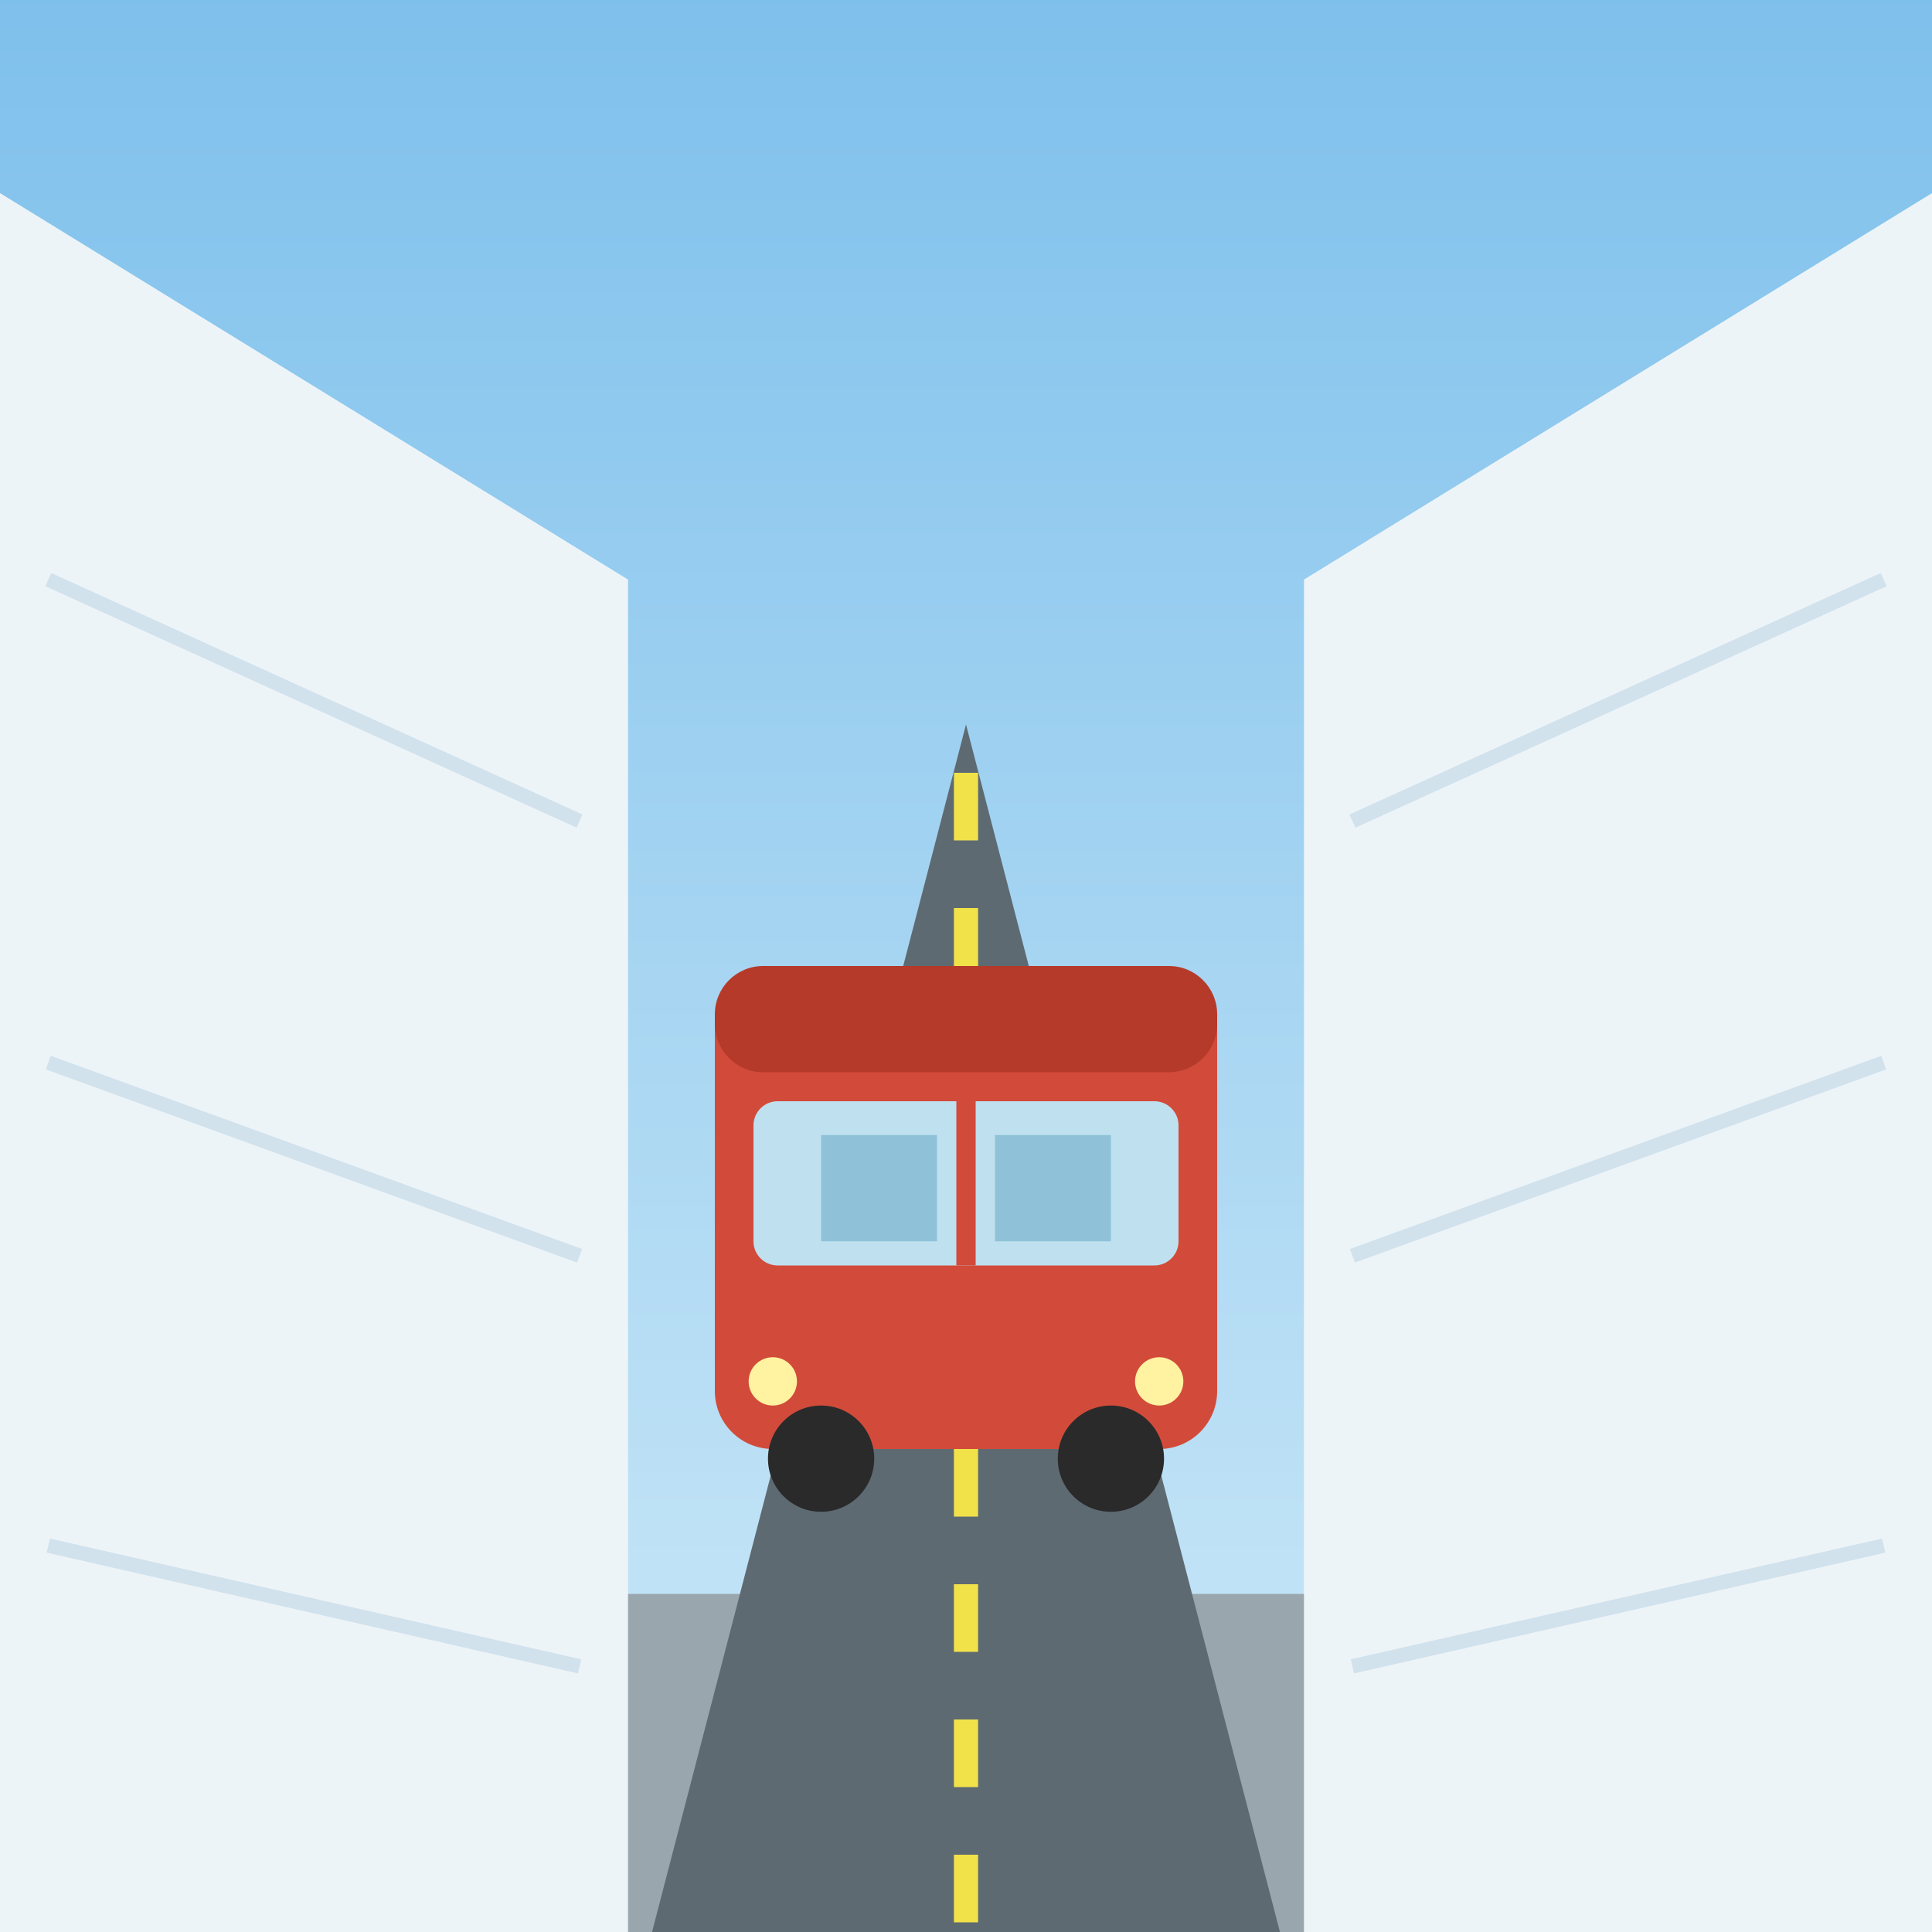
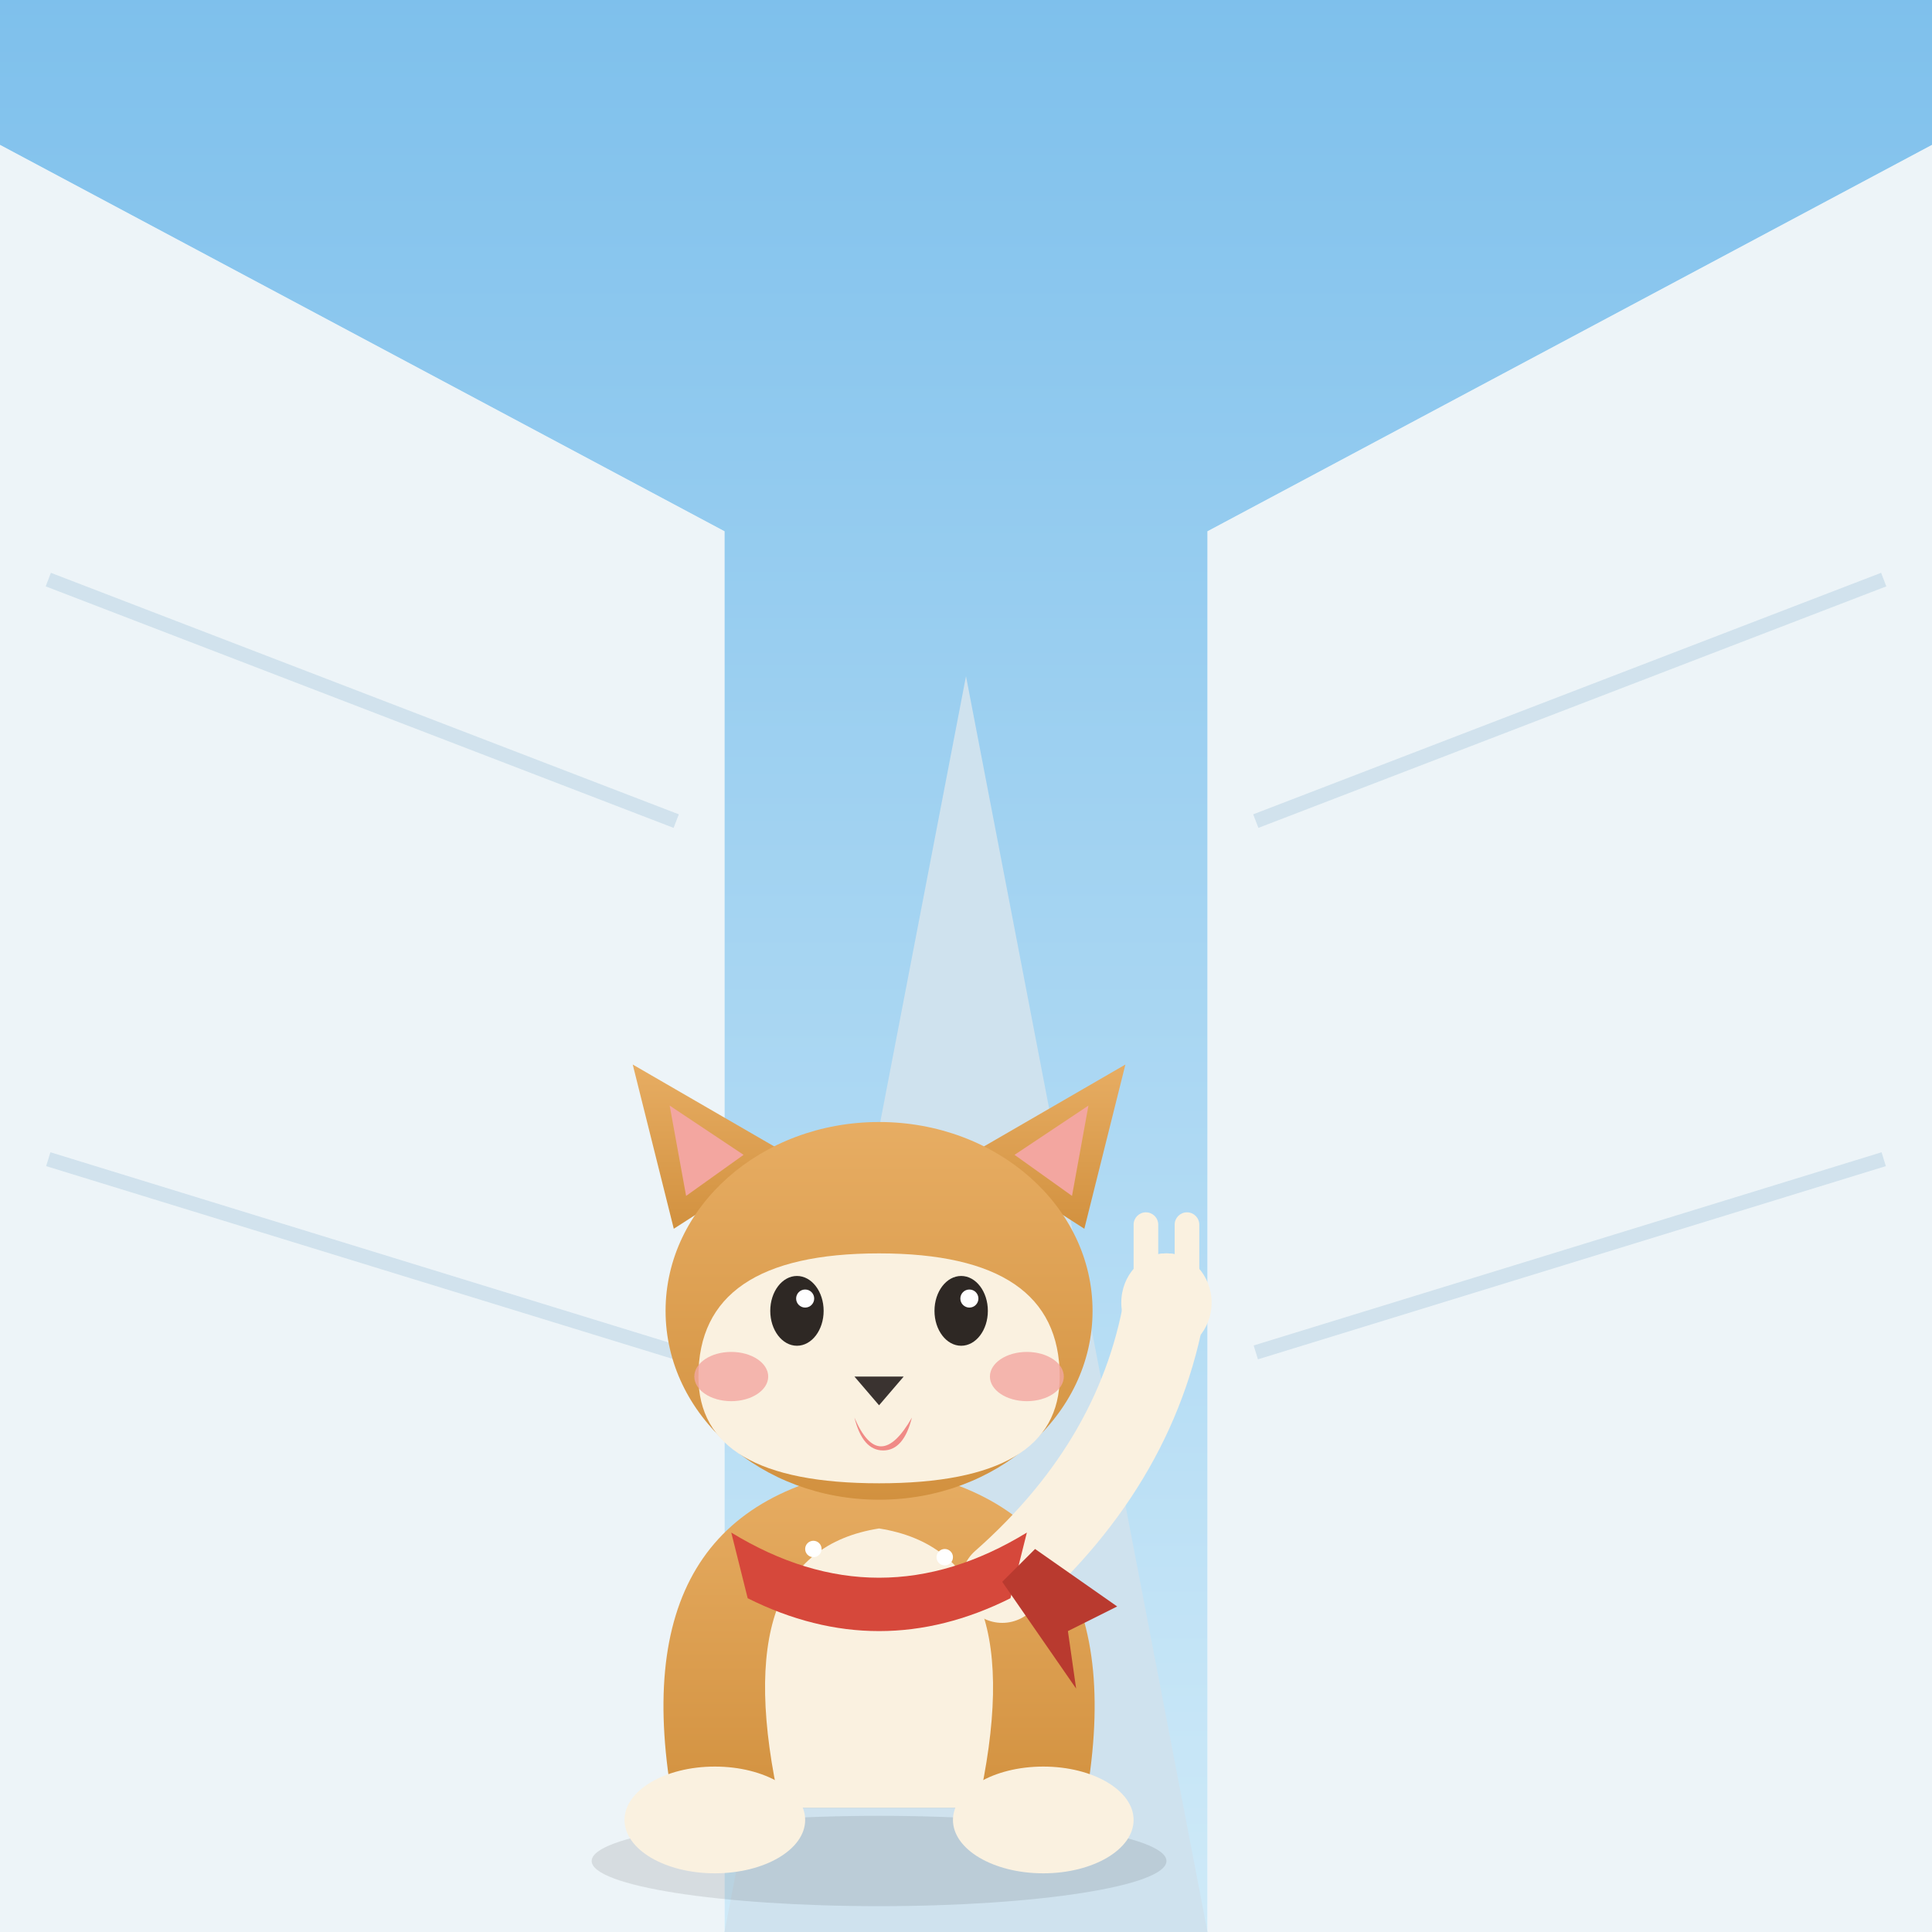
- <svg xmlns="http://www.w3.org/2000/svg" viewBox="0 0 400 400" role="img" aria-label="A red route bus squeezing through a narrow corridor with tall white snow walls on both sides">
+ <svg xmlns="http://www.w3.org/2000/svg" viewBox="0 0 400 400" role="img" aria-label="Mon-chan in a tiny scarf in a towering snow corridor, giving a peace sign">
  <defs>
-     <linearGradient id="sky14" x1="0" y1="0" x2="0" y2="1">
+     <linearGradient id="fur" x1="0" y1="0" x2="0" y2="1">
+       <stop offset="0" stop-color="#e7ad63" />
+       <stop offset="1" stop-color="#d2913f" />
+     </linearGradient>
+     <linearGradient id="sky" x1="0" y1="0" x2="0" y2="1">
      <stop offset="0" stop-color="#7ec0ec" />
      <stop offset="1" stop-color="#cfeaf8" />
    </linearGradient>
  </defs>
-   <rect width="400" height="400" fill="url(#sky14)" />
-   <rect x="0" y="330" width="400" height="70" fill="#9aa6ae" />
-   <polygon points="0,40 130,120 130,400 0,400" fill="#ffffff" />
-   <polygon points="0,40 130,120 130,400 0,400" fill="#dceaf2" opacity="0.5" />
+   <rect width="400" height="400" fill="url(#sky)" />
+   <polygon points="0,30 150,110 150,400 0,400" fill="#ffffff" />
+   <polygon points="0,30 150,110 150,400 0,400" fill="#dceaf2" opacity="0.5" />
+   <polygon points="400,30 250,110 250,400 400,400" fill="#ffffff" />
+   <polygon points="400,30 250,110 250,400 400,400" fill="#dceaf2" opacity="0.5" />
  <g stroke="#c4dae8" stroke-width="3" opacity="0.7">
-     <line x1="10" y1="120" x2="120" y2="170" />
-     <line x1="10" y1="220" x2="120" y2="260" />
-     <line x1="10" y1="320" x2="120" y2="345" />
+     <line x1="10" y1="120" x2="140" y2="170" />
+     <line x1="10" y1="240" x2="140" y2="280" />
+     <line x1="390" y1="120" x2="260" y2="170" />
+     <line x1="390" y1="240" x2="260" y2="280" />
  </g>
-   <polygon points="400,40 270,120 270,400 400,400" fill="#ffffff" />
-   <polygon points="400,40 270,120 270,400 400,400" fill="#dceaf2" opacity="0.5" />
-   <g stroke="#c4dae8" stroke-width="3" opacity="0.7">
-     <line x1="390" y1="120" x2="280" y2="170" />
-     <line x1="390" y1="220" x2="280" y2="260" />
-     <line x1="390" y1="320" x2="280" y2="345" />
-   </g>
-   <polygon points="135,400 200,150 265,400" fill="#5e6a72" />
-   <g stroke="#f2e24a" stroke-width="5" stroke-dasharray="14 14">
-     <line x1="200" y1="160" x2="200" y2="400" />
-   </g>
-   <g transform="translate(200,250)">
-     <rect x="-52" y="-50" width="104" height="100" rx="12" fill="#d24b3a" />
-     <rect x="-52" y="-50" width="104" height="22" rx="10" fill="#b53a2a" />
-     <rect x="-44" y="-22" width="88" height="34" rx="5" fill="#bfe0ef" />
-     <line x1="0" y1="-22" x2="0" y2="12" stroke="#d24b3a" stroke-width="4" />
-     <rect x="-30" y="-15" width="24" height="22" fill="#8fc2d8" />
-     <rect x="6" y="-15" width="24" height="22" fill="#8fc2d8" />
-     <circle cx="-30" cy="52" r="11" fill="#2a2a2a" />
-     <circle cx="30" cy="52" r="11" fill="#2a2a2a" />
-     <circle cx="-40" cy="36" r="5" fill="#fff2a0" />
-     <circle cx="40" cy="36" r="5" fill="#fff2a0" />
+   <polygon points="150,400 200,140 250,400" fill="#cfe2ee" />
+   <g transform="translate(80,200) scale(0.85)">
+     <ellipse cx="120" cy="218" rx="70" ry="11" fill="#000" opacity="0.10" />
+     <path d="M70 205 q-14 -75 50 -83 q64 8 50 83 z" fill="url(#fur)" />
+     <path d="M96 205 q-14 -62 24 -68 q38 6 24 68 z" fill="#faf1e0" />
+     <ellipse cx="80" cy="208" rx="22" ry="13" fill="#faf1e0" />
+     <ellipse cx="160" cy="208" rx="22" ry="13" fill="#faf1e0" />
+     <path d="M150 150 q34 -30 40 -70" fill="none" stroke="#faf1e0" stroke-width="20" stroke-linecap="round" />
+     <g transform="translate(190,76)">
+       <ellipse cx="0" cy="6" rx="11" ry="12" fill="#faf1e0" />
+       <rect x="-8" y="-16" width="6" height="18" rx="3" fill="#faf1e0" />
+       <rect x="2" y="-16" width="6" height="18" rx="3" fill="#faf1e0" />
+     </g>
+     <path d="M70 64 l-10 -40 38 22z" fill="url(#fur)" />
+     <path d="M170 64 l10 -40 -38 22z" fill="url(#fur)" />
+     <path d="M73 56 l-4 -22 18 12z" fill="#f3a6a0" />
+     <path d="M167 56 l4 -22 -18 12z" fill="#f3a6a0" />
+     <ellipse cx="120" cy="84" rx="52" ry="46" fill="url(#fur)" />
+     <path d="M120 70 q-44 0 -44 30 q0 26 44 26 q44 0 44 -26 q0 -30 -44 -30z" fill="#faf1e0" />
+     <ellipse cx="84" cy="100" rx="9" ry="6" fill="#f3a6a0" opacity="0.8" />
+     <ellipse cx="156" cy="100" rx="9" ry="6" fill="#f3a6a0" opacity="0.8" />
+     <ellipse cx="100" cy="84" rx="6.5" ry="8.5" fill="#2e2824" />
+     <ellipse cx="140" cy="84" rx="6.5" ry="8.5" fill="#2e2824" />
+     <circle cx="102" cy="81" r="2.2" fill="#fff" />
+     <circle cx="142" cy="81" r="2.2" fill="#fff" />
+     <path d="M114 100 h12 l-6 7z" fill="#3a3330" />
+     <path d="M114 110 q6 14 14 0 q-2 8 -7 8 q-5 0 -7 -8z" fill="#f08a86" />
+     <path d="M84 138 q36 22 72 0 l-4 16 q-32 16 -64 0z" fill="#d6483b" />
+     <path d="M150 150 l18 26 -2 -14 12 -6 -20 -14z" fill="#b93a2f" />
+     <circle cx="104" cy="142" r="2" fill="#fff" />
+     <circle cx="136" cy="144" r="2" fill="#fff" />
  </g>
</svg>
